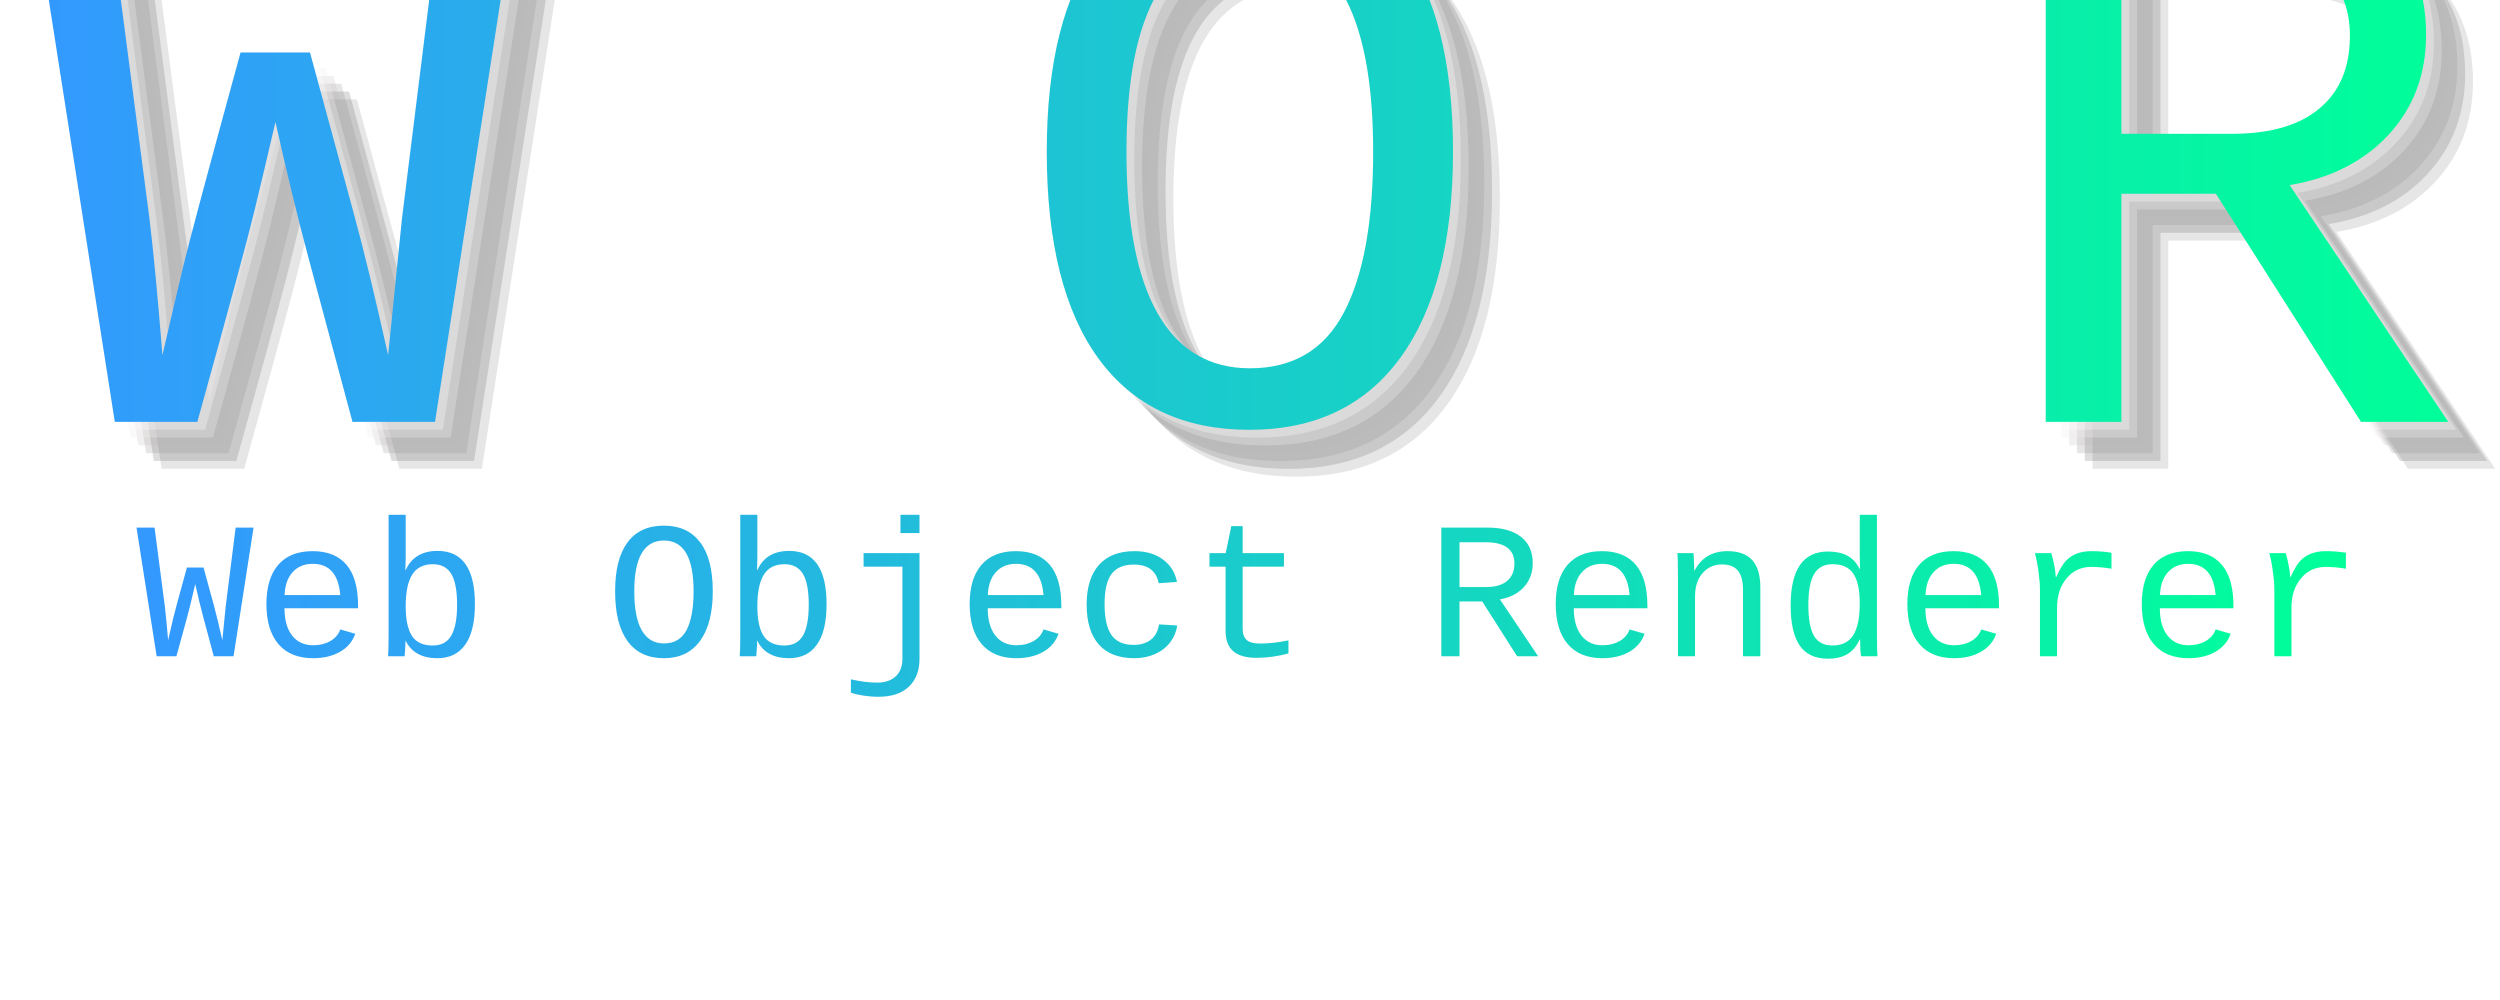
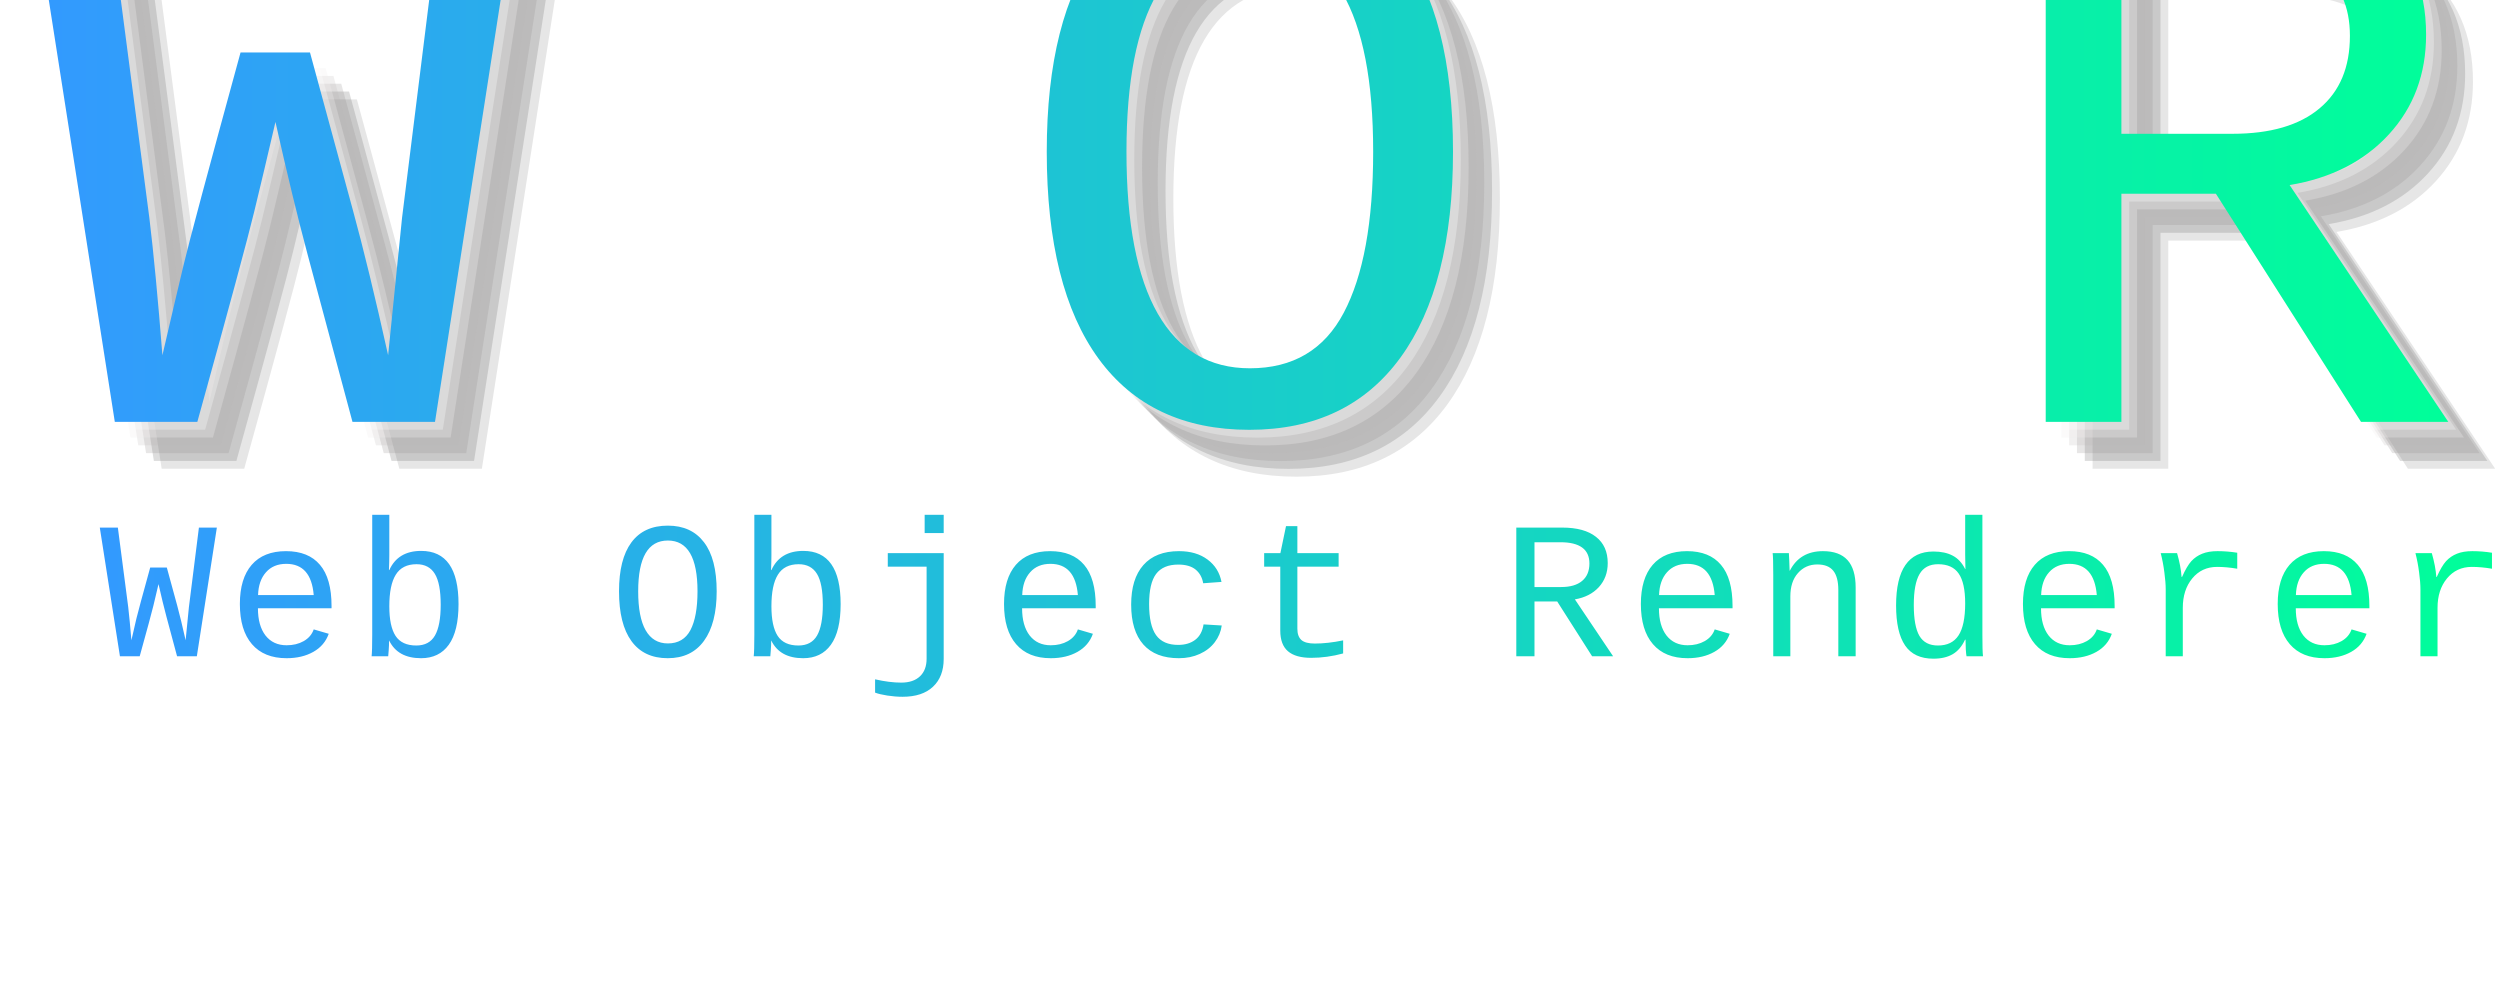
<svg xmlns="http://www.w3.org/2000/svg" width="500" height="200" viewBox="0 0 320 100">
  <style>
        @keyframes slice {
            0% { clip-path: inset(0 0 0 0); opacity: 1; }

            10% { clip-path: inset(30% 0 0 0); opacity: 0.7; }
            20% { clip-path: inset(0 0 0 0); opacity: 1; }

            35% { clip-path: inset(0 0 70% 0); opacity: 0.7; }
            47% { clip-path: inset(0 0 0 0); opacity: 1; }

            62% { clip-path: inset(0 50% 0 0); opacity: 0.7; }
            75% { clip-path: inset(0 0 0 0); opacity: 1; }

            87% { clip-path: inset(0 0 0 50%); opacity: 0.7; }
            100% { clip-path: inset(0 0 0 0); opacity: 1; }
        }
        svg {
            width: 500px;
            height: 200px;
            animation: slice 20s infinite ease-in-out; 
        }
        .title, .subtitle {
            font-family: 'Courier New', Courier, monospace;
            text-anchor: middle;
        }
        .title {
            font-size: 104px;
            fill: url(#gradient);
        }
        .subtitle {
            font-size: 25px;
            fill: url(#gradient);
+             letter-spacing: 1.3px;
        }
    </style>
  <defs>
    <linearGradient id="gradient" x1="0%" y1="0%" x2="100%" y2="0%">
      <stop offset="0%" style="stop-color:rgb(51, 153, 255);stop-opacity:1" />
      <stop offset="100%" style="stop-color:rgb(0, 255, 153);stop-opacity:1" />
    </linearGradient>
  </defs>
  <text class="title" x="160" y="40" style="fill: rgba(0, 0, 0, 0.1); transform: translate(6px, 6px);"> W O R </text>
  <text class="title" x="160" y="40" style="fill: rgba(87, 85, 85, 0.2); transform: translate(5px, 5px);"> W O R </text>
  <text class="title" x="160" y="40" style="fill: rgba(135, 132, 132, 0.2); transform: translate(4px, 4px);"> W O R </text>
  <text class="title" x="160" y="40" style="fill: rgba(186, 183, 183, 0.2); transform: translate(3px, 3px);"> W O R </text>
  <text class="title" x="160" y="40" style="fill: rgba(241, 237, 237, 0.3); transform: translate(2px, 2px);"> W O R </text>
  <text class="title" x="160" y="40" style="fill: rgba(255, 254, 254, 0.3); transform: translate(1px,1px);"> W O R </text>
  <text class="title" x="160" y="40" fill="url(#gradient)"> W O R </text>
-   <text class="subtitle" x="160" y="70"> Web Object Renderer </text>
+   <text class="subtitle" x="167" y="70"> Web Object Renderer </text>
</svg>
